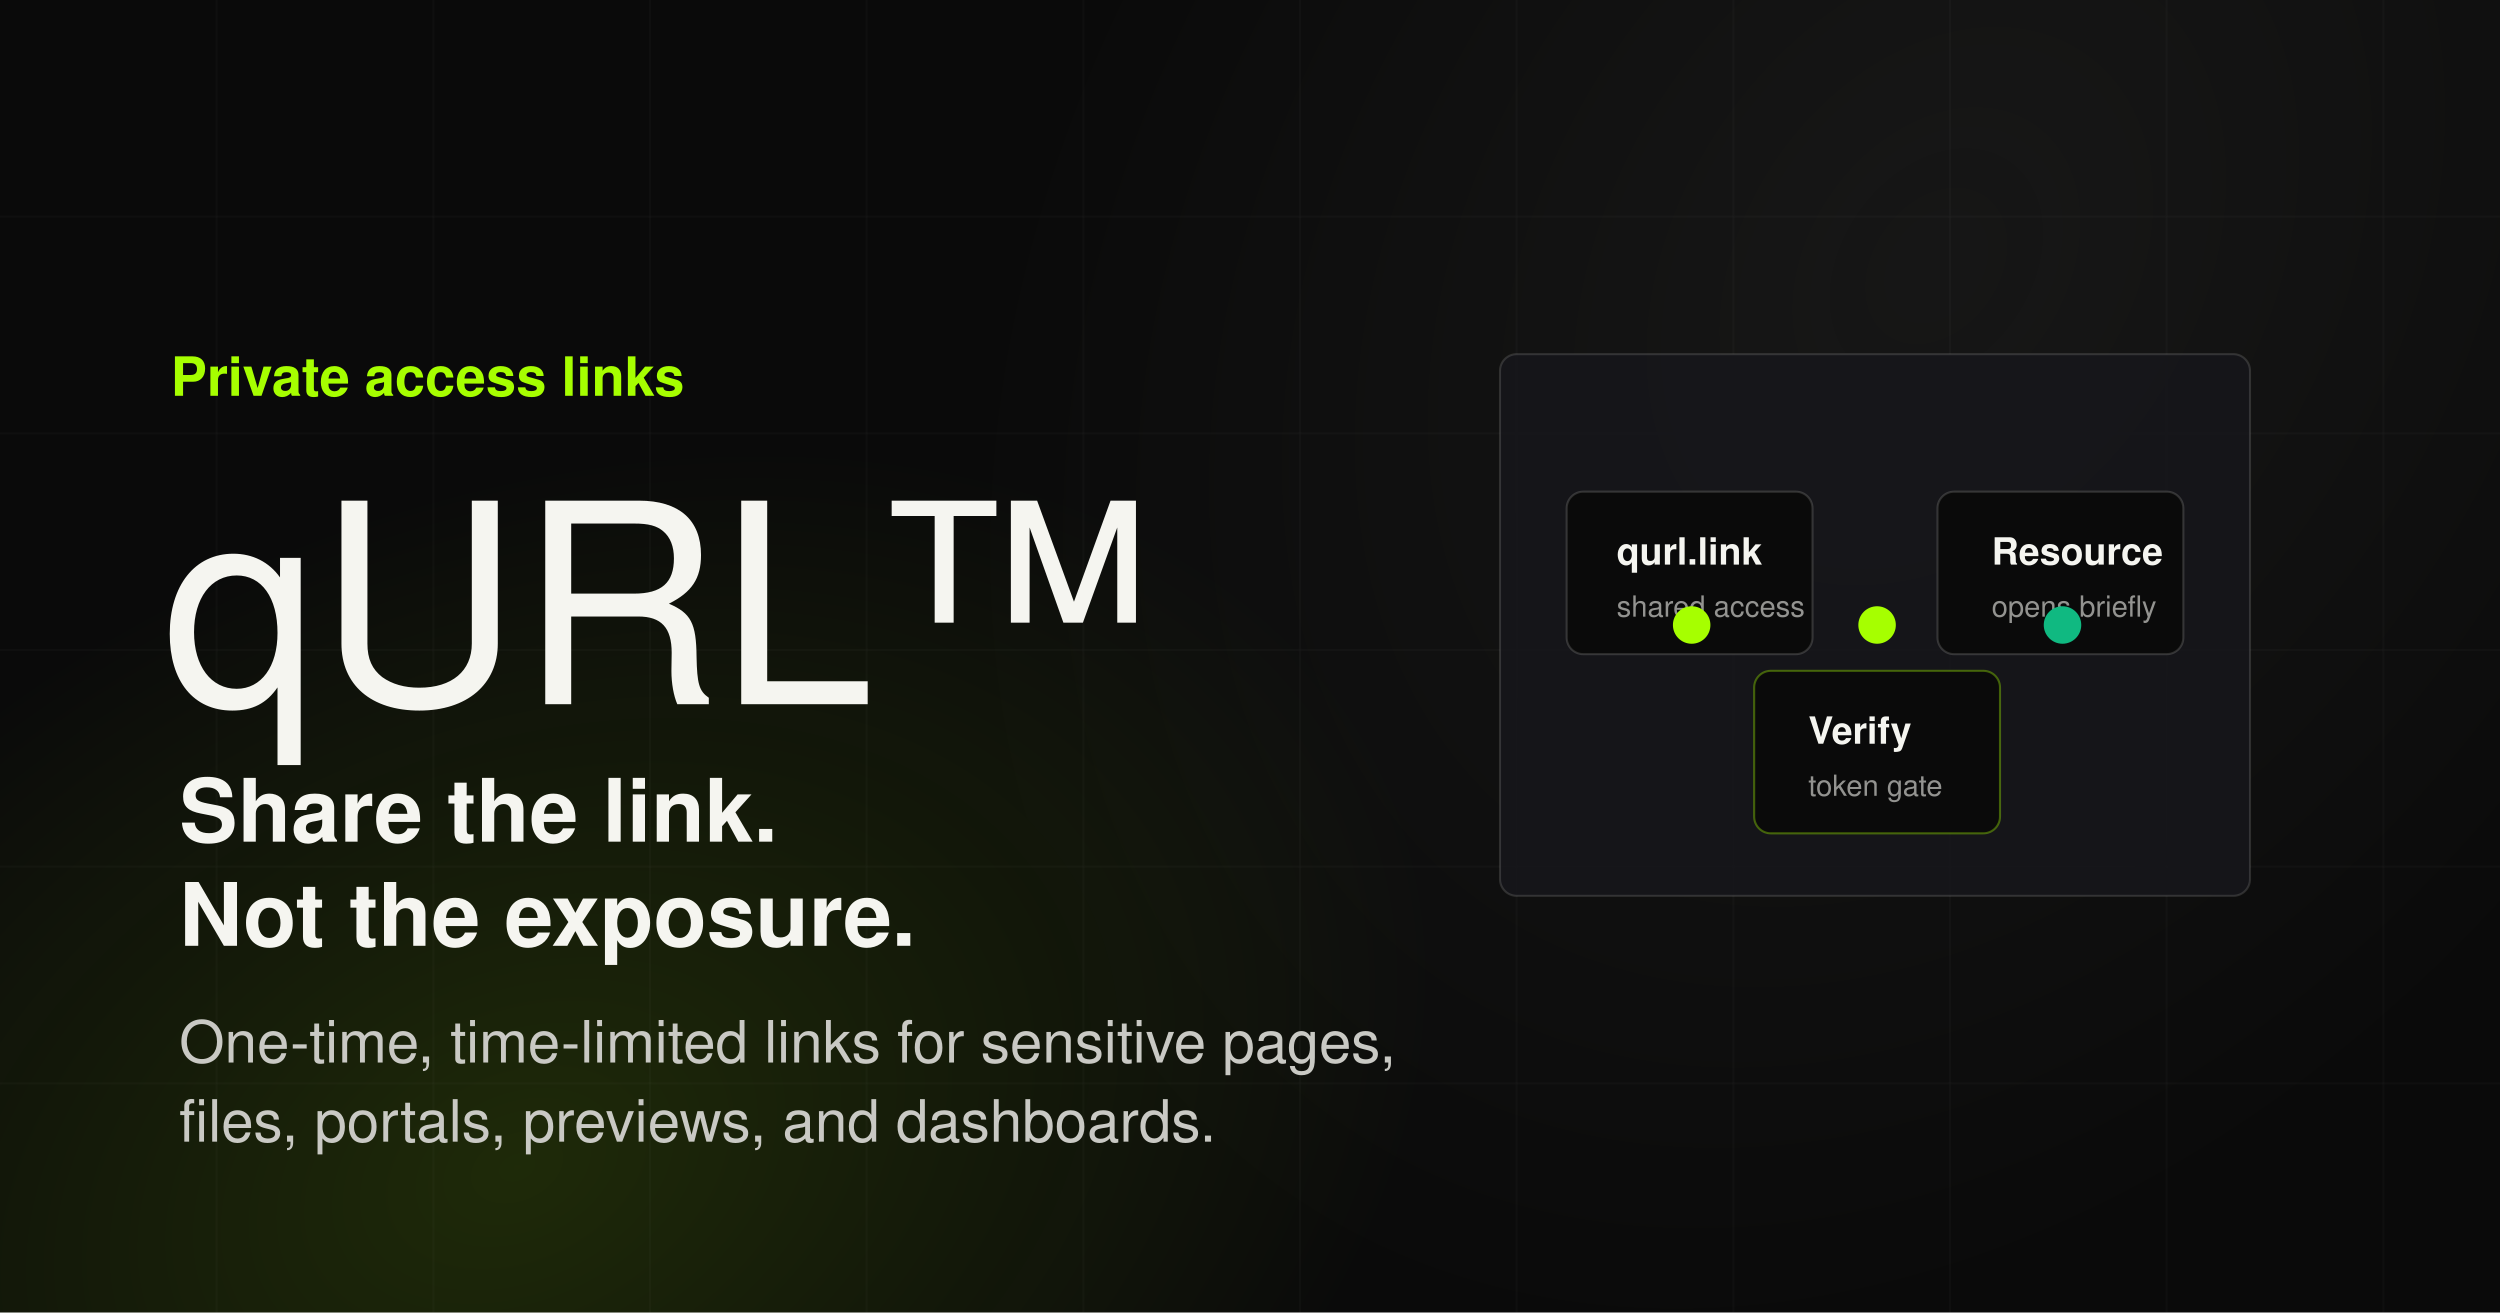
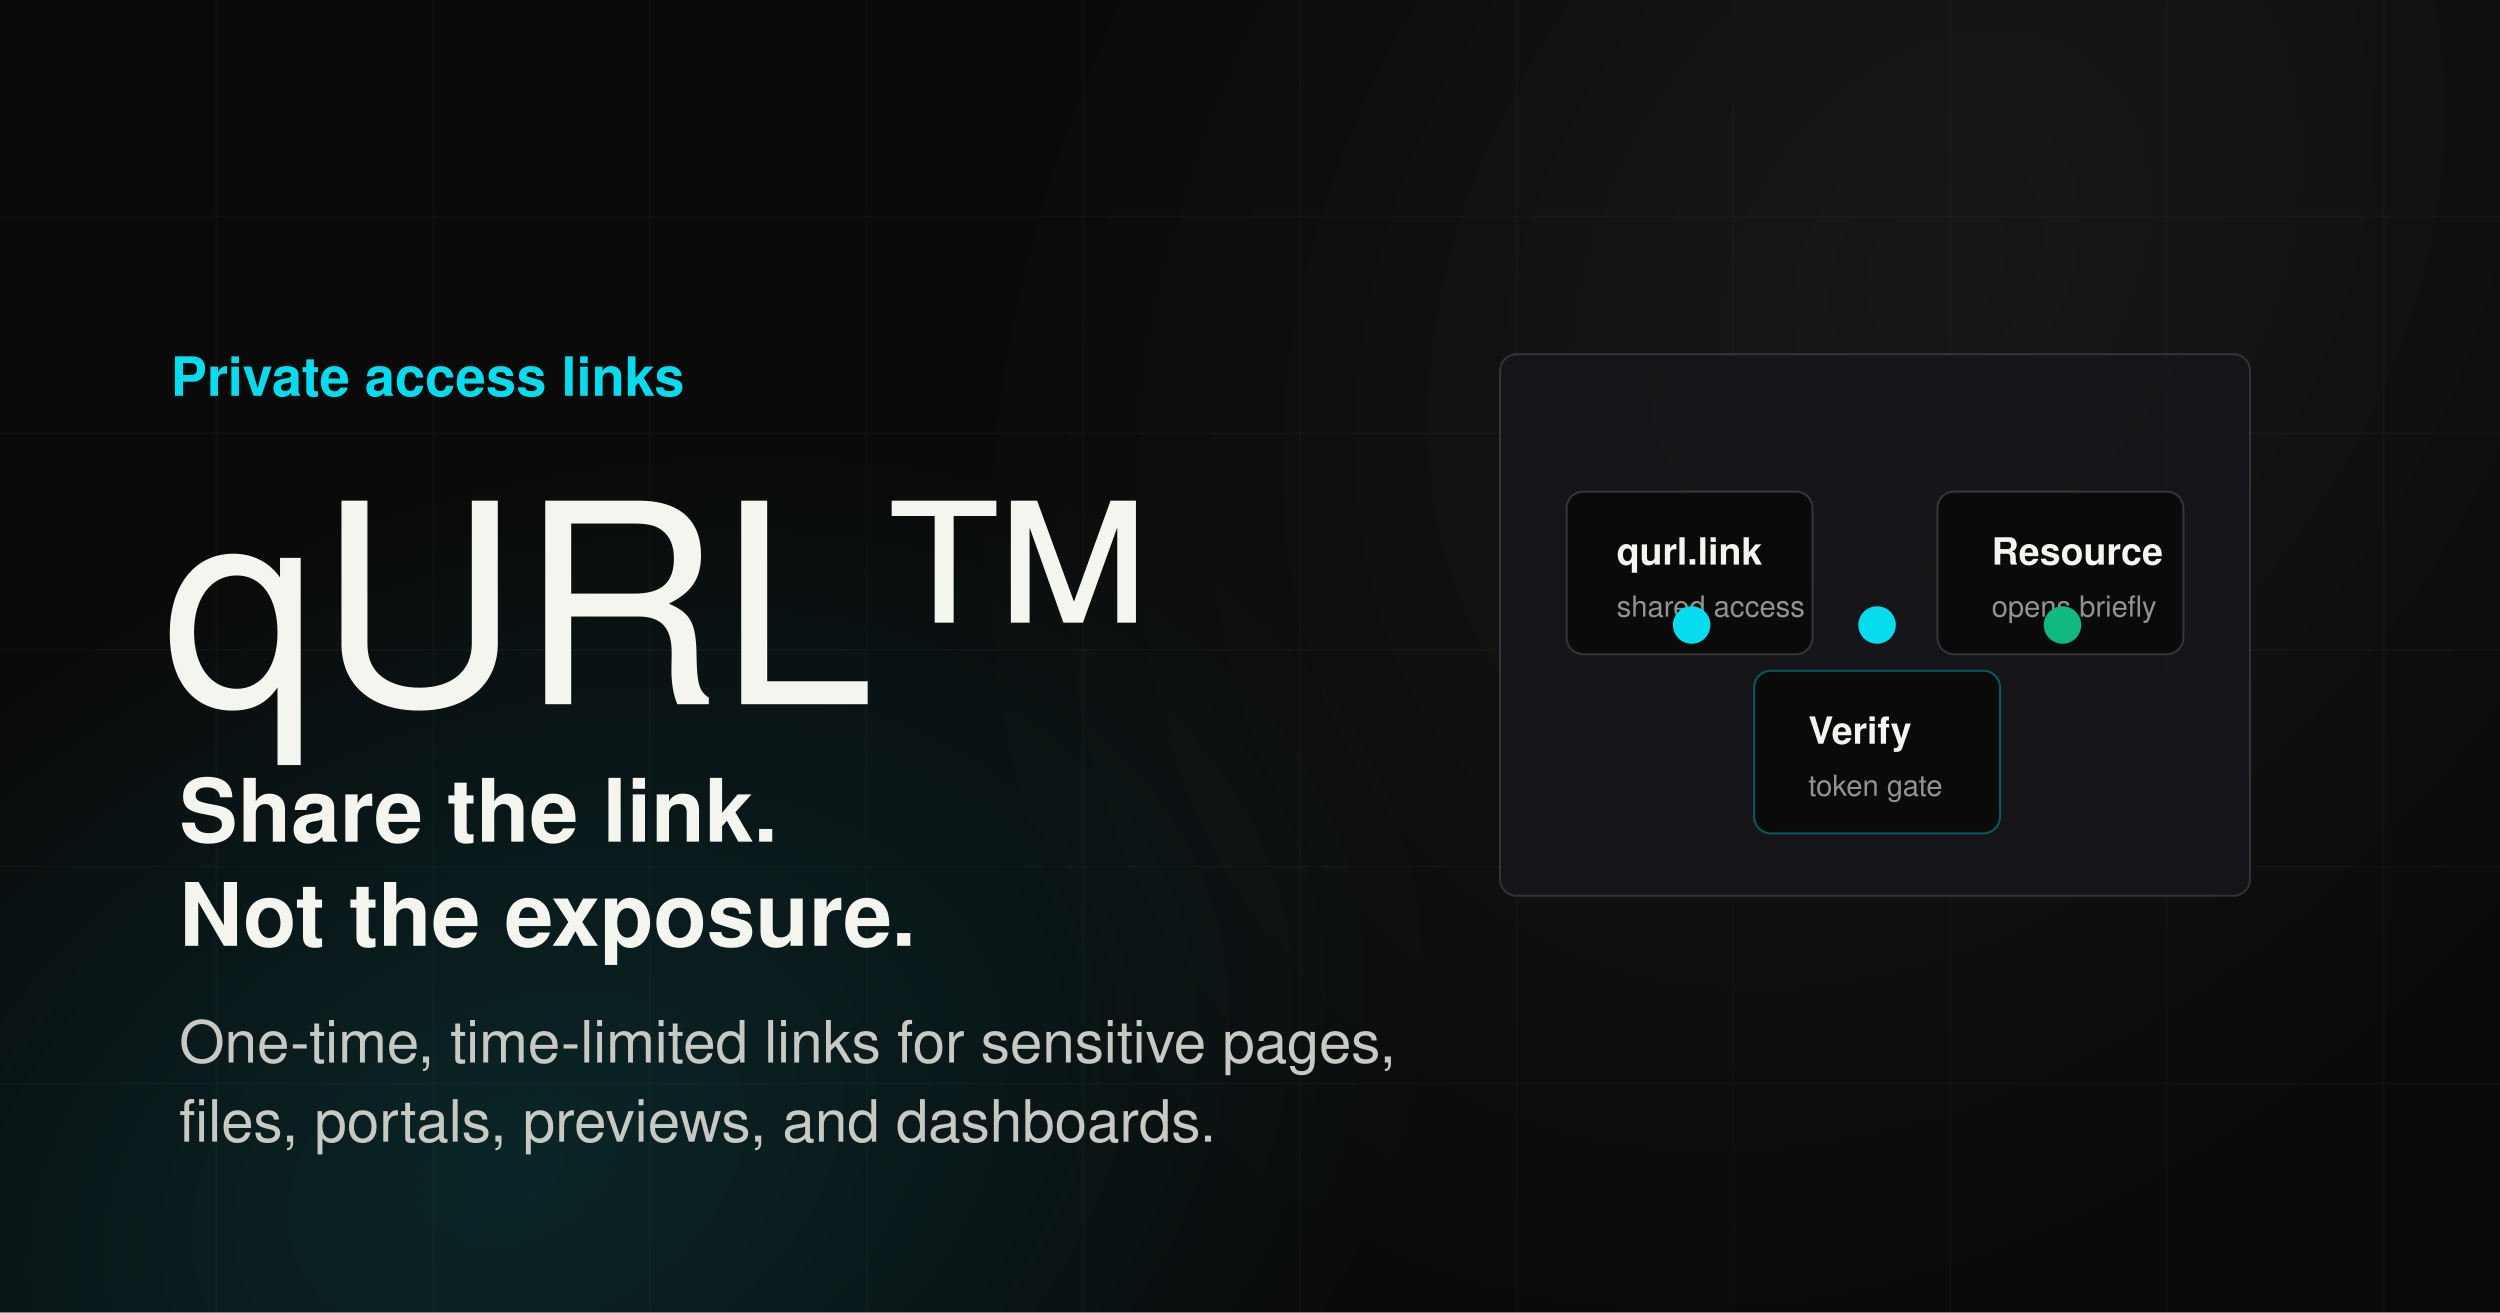
<svg xmlns="http://www.w3.org/2000/svg" width="1200" height="630" viewBox="0 0 1200 630">
  <defs>
    <radialGradient id="washA" cx="0" cy="0" r="1" gradientUnits="userSpaceOnUse" gradientTransform="translate(930 130) rotate(126) scale(560 420)">
      <stop offset="0" stop-color="#f5f5f0" stop-opacity="0.055" />
      <stop offset="1" stop-color="#f5f5f0" stop-opacity="0" />
    </radialGradient>
    <radialGradient id="washB" cx="0" cy="0" r="1" gradientUnits="userSpaceOnUse" gradientTransform="translate(250 560) rotate(-24) scale(460 320)">
-       <stop offset="0" stop-color="#a6ff00" stop-opacity="0.13" />
-       <stop offset="1" stop-color="#a6ff00" stop-opacity="0" />
+       <stop offset="0" stop-color="#07dcef" stop-opacity="0.13" />
+       <stop offset="1" stop-color="#07dcef" stop-opacity="0" />
    </radialGradient>
-     <linearGradient id="limePath" x1="0" y1="0" x2="1" y2="0">
-       <stop offset="0" stop-color="#a6ff00" stop-opacity="0" />
-       <stop offset="0.5" stop-color="#a6ff00" />
-       <stop offset="1" stop-color="#a6ff00" stop-opacity="0" />
+     <linearGradient id="cyanPath" x1="0" y1="0" x2="1" y2="0">
+       <stop offset="0" stop-color="#07dcef" stop-opacity="0" />
+       <stop offset="0.5" stop-color="#07dcef" />
+       <stop offset="1" stop-color="#07dcef" stop-opacity="0" />
    </linearGradient>
  </defs>
  <rect width="1200" height="630" fill="#0a0a0a" />
  <rect width="1200" height="630" fill="url(#washA)" />
  <rect width="1200" height="630" fill="url(#washB)" />
  <g opacity="0.36" stroke="#f5f5f0" stroke-opacity="0.055" stroke-width="1">
    <path d="M0 104H1200M0 208H1200M0 312H1200M0 416H1200M0 520H1200" />
    <path d="M104 0V630M208 0V630M312 0V630M416 0V630M520 0V630M624 0V630M728 0V630M832 0V630M936 0V630M1040 0V630M1144 0V630" />
  </g>
  <g font-family="Helvetica, Arial, sans-serif">
-     <text x="82" y="190" fill="#a6ff00" font-size="26" font-weight="700">Private access links</text>
+     <text x="82" y="190" fill="#07dcef" font-size="26" font-weight="700">Private access links</text>
    <text x="78" y="338" fill="#f5f5f0" font-family="Helvetica, Arial, sans-serif" font-size="134" font-weight="400">qURL™</text>
    <text x="86" y="404" fill="#f5f5f0" font-size="42" font-weight="800">Share the link.</text>
    <text x="86" y="454" fill="#f5f5f0" font-size="42" font-weight="800">Not the exposure.</text>
    <text x="86" y="510" fill="#c9c9c4" font-size="28" font-weight="500">One-time, time-limited links for sensitive pages,</text>
    <text x="86" y="548" fill="#c9c9c4" font-size="28" font-weight="500">files, portals, previews, and dashboards.</text>
  </g>
  <g transform="translate(720 170)">
    <rect x="0" y="0" width="360" height="260" rx="8" fill="#16161a" fill-opacity="0.92" stroke="#f5f5f0" stroke-opacity="0.14" />
-     <path d="M52 130H308" stroke="url(#limePath)" stroke-width="4" stroke-linecap="round" />
+     <path d="M52 130H308" stroke="url(#cyanPath)" stroke-width="4" stroke-linecap="round" />
    <g font-family="Helvetica, Arial, sans-serif" font-size="18" font-weight="700">
      <rect x="32" y="66" width="118" height="78" rx="8" fill="#0a0a0a" stroke="#f5f5f0" stroke-opacity="0.16" />
      <text x="56" y="101" fill="#f5f5f0">qurl.link</text>
      <text x="56" y="126" fill="#939390" font-size="14" font-weight="500">shared access</text>
-       <rect x="122" y="152" width="118" height="78" rx="8" fill="#0a0a0a" stroke="#a6ff00" stroke-opacity="0.35" />
+       <rect x="122" y="152" width="118" height="78" rx="8" fill="#0a0a0a" stroke="#07dcef" stroke-opacity="0.35" />
      <text x="148" y="187" fill="#f5f5f0">Verify</text>
      <text x="148" y="212" fill="#939390" font-size="14" font-weight="500">token gate</text>
      <rect x="210" y="66" width="118" height="78" rx="8" fill="#0a0a0a" stroke="#f5f5f0" stroke-opacity="0.16" />
      <text x="236" y="101" fill="#f5f5f0">Resource</text>
      <text x="236" y="126" fill="#939390" font-size="14" font-weight="500">opens briefly</text>
    </g>
-     <circle cx="92" cy="130" r="9" fill="#a6ff00" />
-     <circle cx="181" cy="130" r="9" fill="#a6ff00" />
+     <circle cx="92" cy="130" r="9" fill="#07dcef" />
+     <circle cx="181" cy="130" r="9" fill="#07dcef" />
    <circle cx="270" cy="130" r="9" fill="#10b981" />
  </g>
</svg>
